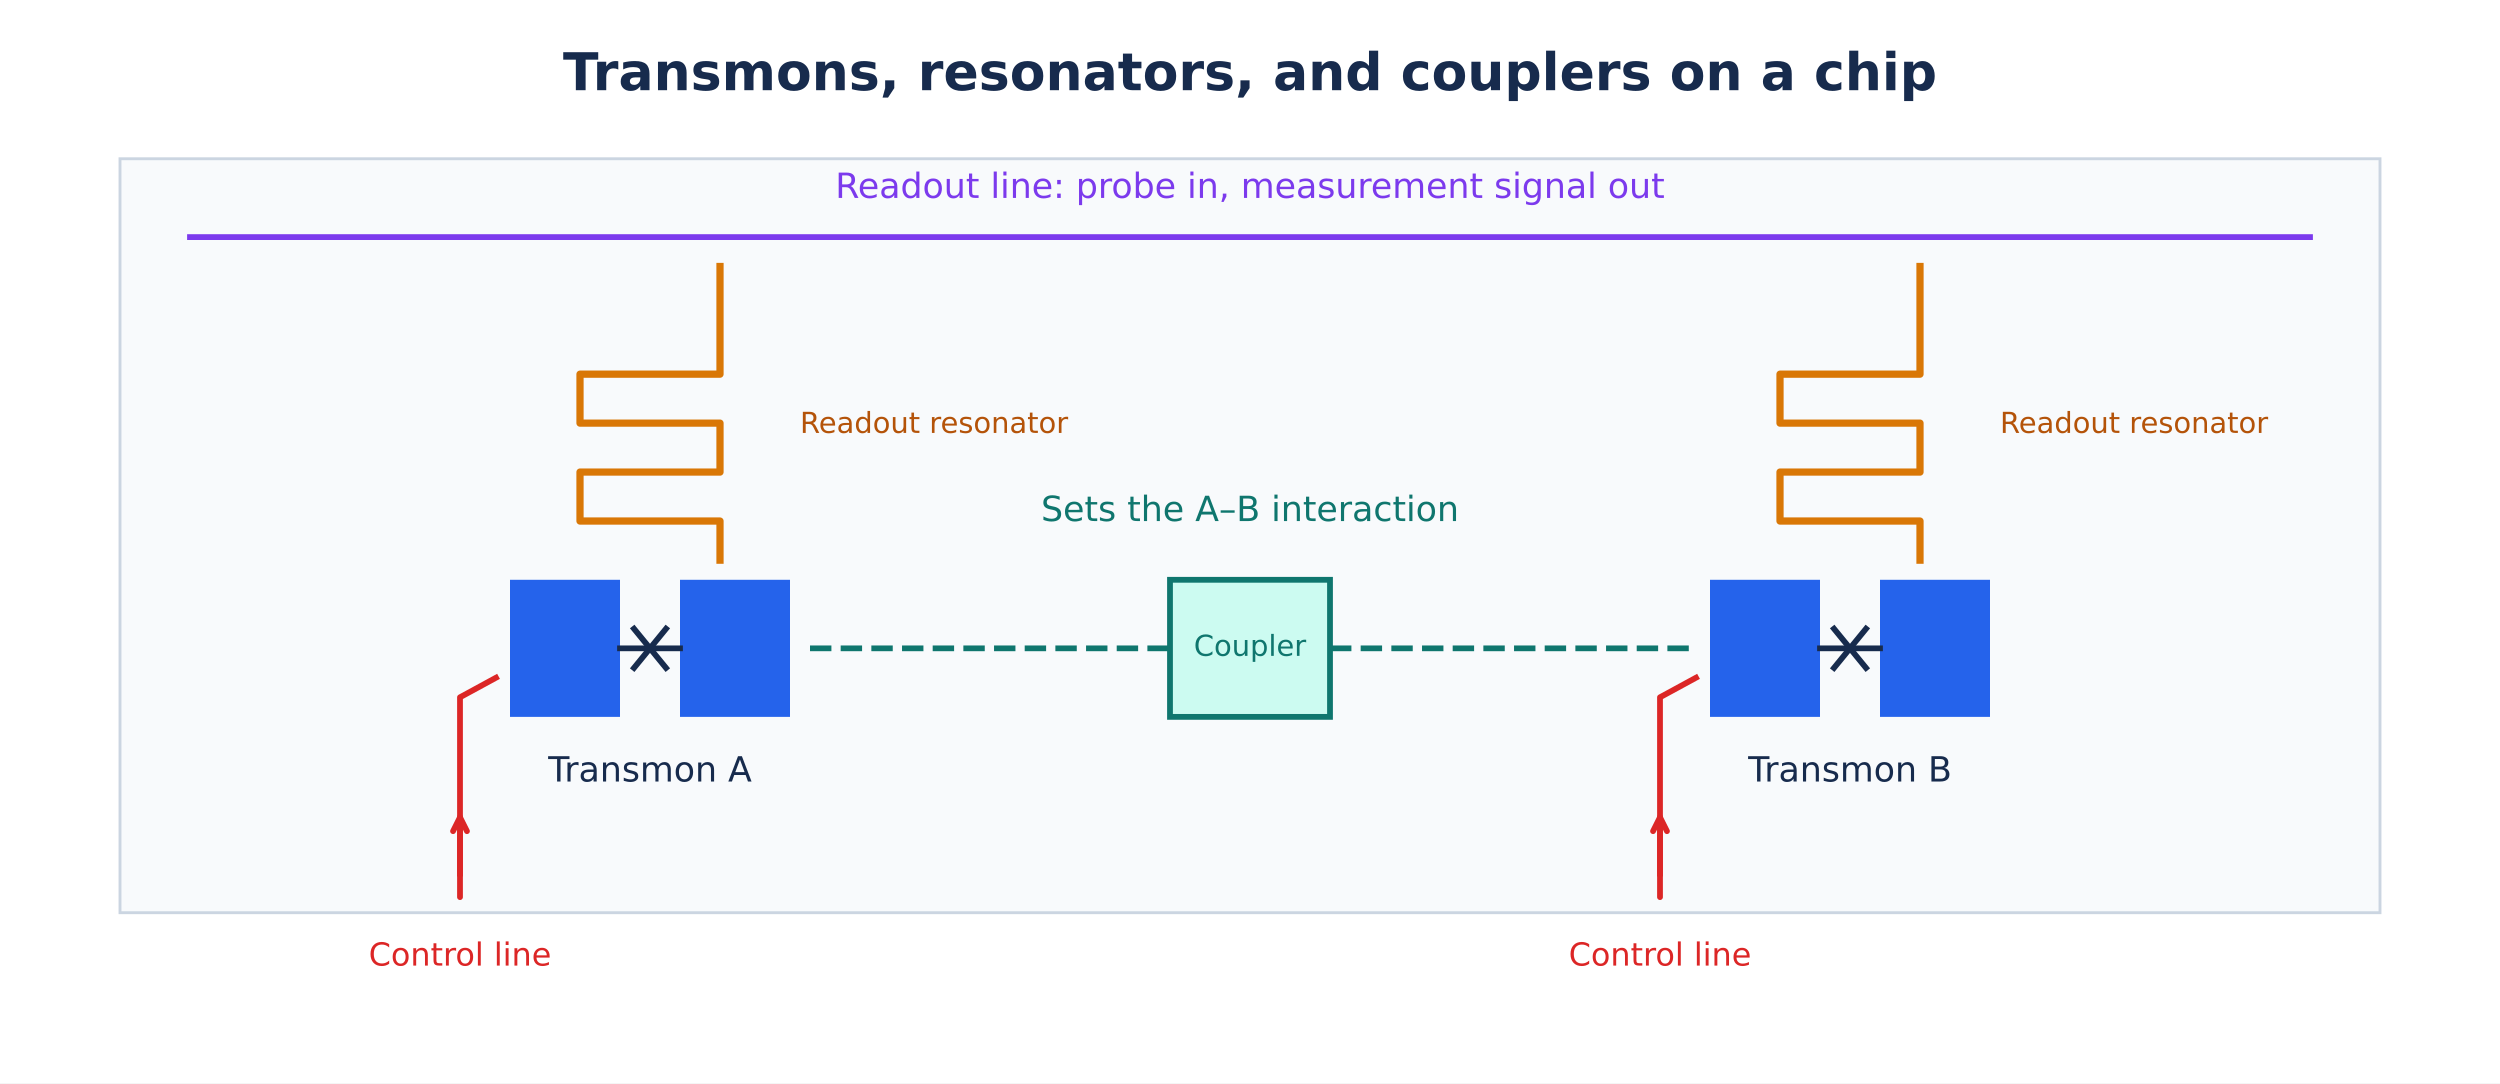
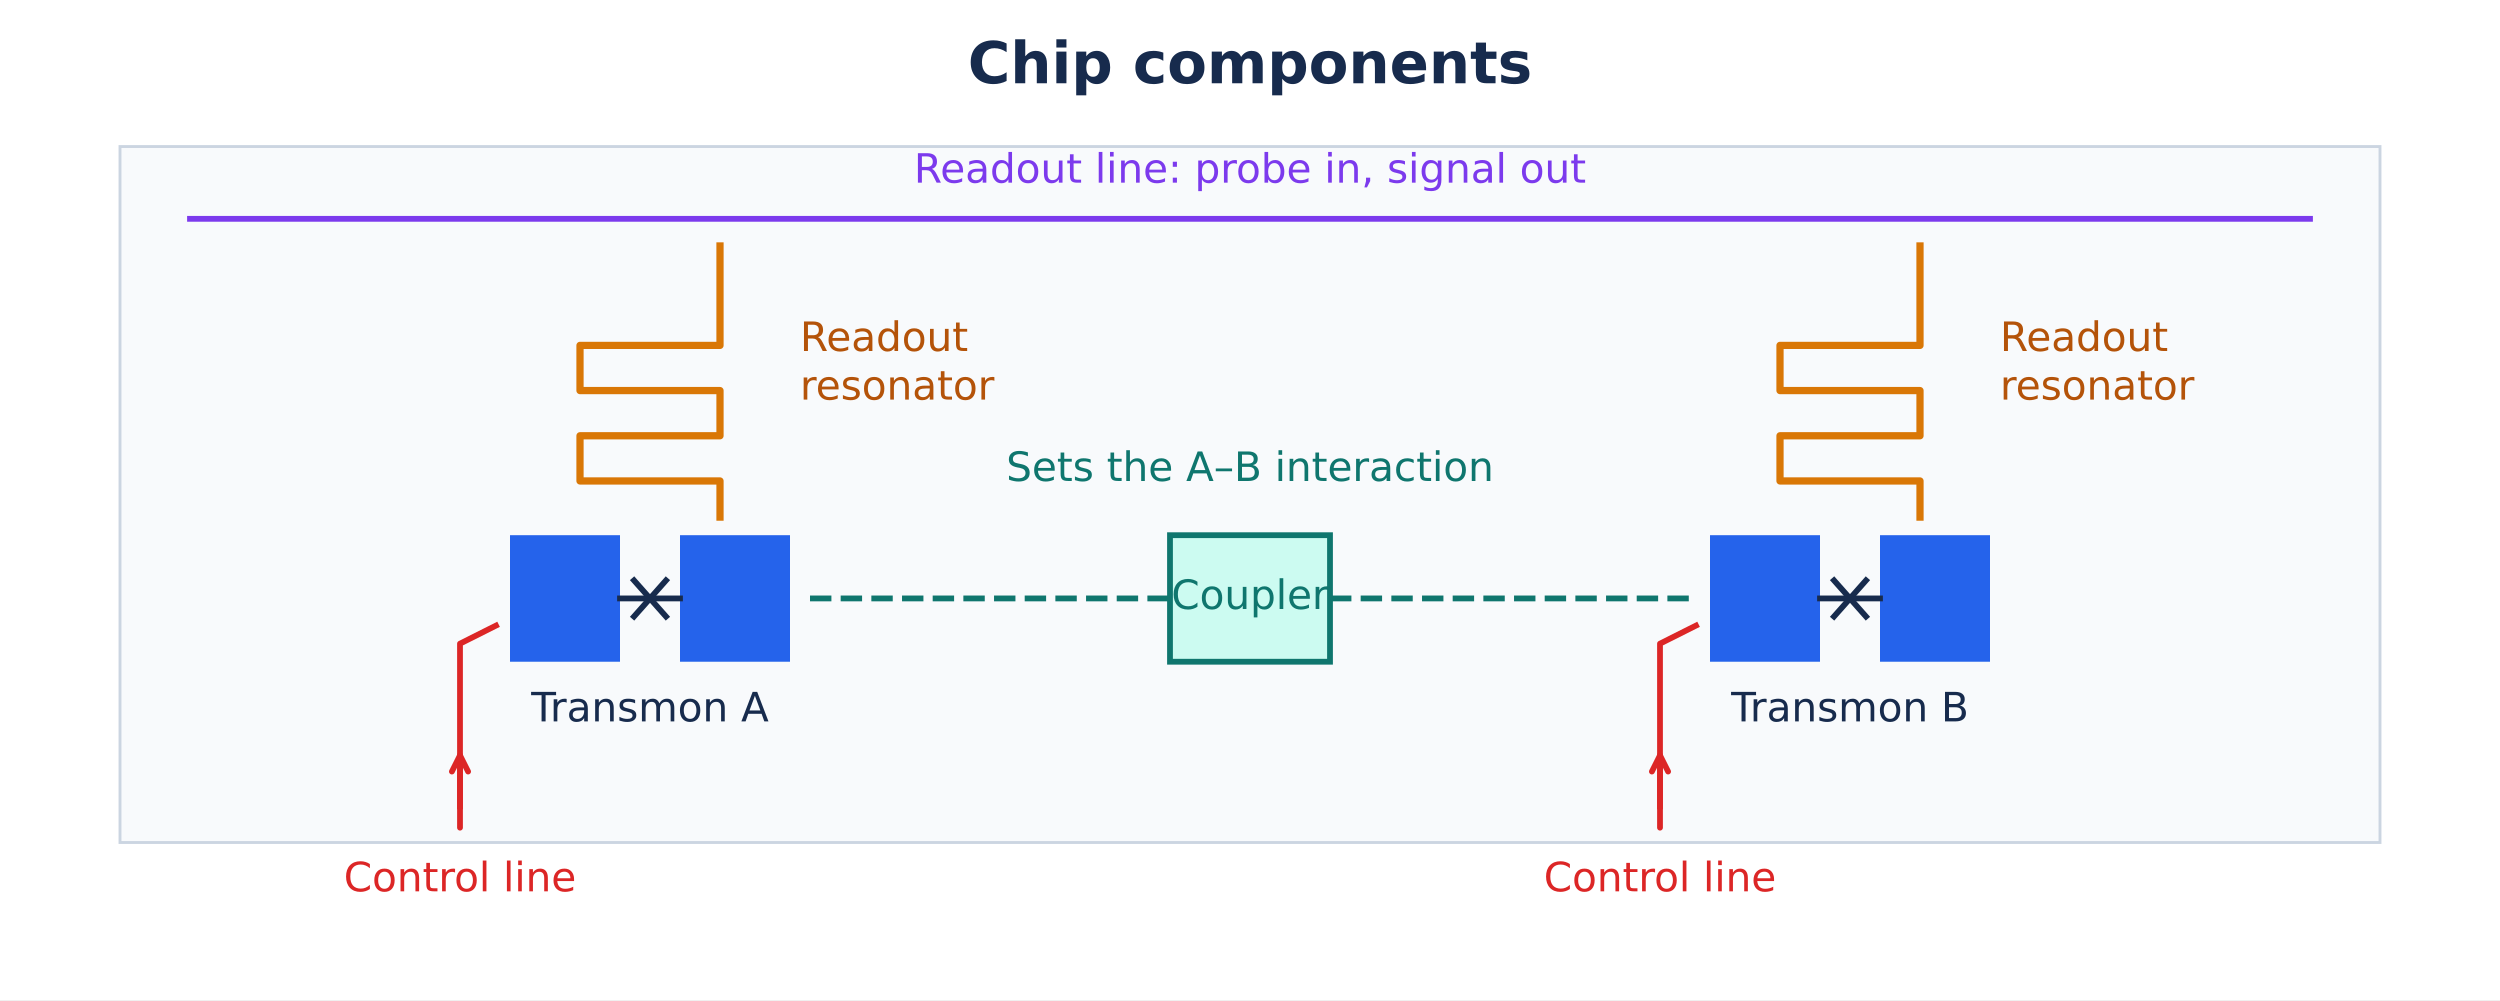
- <svg xmlns="http://www.w3.org/2000/svg" width="864pt" height="374.4pt" viewBox="0 0 864 374.4" version="1.1">
+ <svg xmlns="http://www.w3.org/2000/svg" width="864pt" height="345.6pt" viewBox="0 0 864 345.6" version="1.1">
  <defs>
    <style type="text/css">*{stroke-linejoin: round; stroke-linecap: butt}</style>
  </defs>
  <g id="figure_1">
    <g id="patch_1">
-       <path d="M 0 374.4 L 864 374.4 L 864 0 L 0 0 z " style="fill: #ffffff" />
+       <path d="M 0 345.6 L 864 345.6 L 864 0 L 0 0 z " style="fill: #ffffff" />
    </g>
    <g id="axes_1">
      <g id="patch_2">
-         <path d="M 41.472 315.432 L 822.528 315.432 L 822.528 54.864 L 41.472 54.864 z " clip-path="url(#p541d796080)" style="fill: #f8fafc; stroke: #cbd5e1; stroke-linejoin: miter" />
+         <path d="M 41.472 291.168 L 822.528 291.168 L 822.528 50.644 L 41.472 50.644 z " clip-path="url(#pcd773a584a)" style="fill: #f8fafc; stroke: #cbd5e1; stroke-linejoin: miter" />
      </g>
      <g id="patch_3">
-         <path d="M 176.256 247.752 L 214.272 247.752 L 214.272 200.376 L 176.256 200.376 z " clip-path="url(#p541d796080)" style="fill: #2563eb" />
+         <path d="M 176.256 228.694 L 214.272 228.694 L 214.272 184.962 L 176.256 184.962 z " clip-path="url(#pcd773a584a)" style="fill: #2563eb" />
      </g>
      <g id="patch_4">
-         <path d="M 235.008 247.752 L 273.024 247.752 L 273.024 200.376 L 235.008 200.376 z " clip-path="url(#p541d796080)" style="fill: #2563eb" />
+         <path d="M 235.008 228.694 L 273.024 228.694 L 273.024 184.962 L 235.008 184.962 z " clip-path="url(#pcd773a584a)" style="fill: #2563eb" />
      </g>
      <g id="patch_5">
-         <path d="M 590.976 247.752 L 628.992 247.752 L 628.992 200.376 L 590.976 200.376 z " clip-path="url(#p541d796080)" style="fill: #2563eb" />
+         <path d="M 590.976 228.694 L 628.992 228.694 L 628.992 184.962 L 590.976 184.962 z " clip-path="url(#pcd773a584a)" style="fill: #2563eb" />
      </g>
      <g id="patch_6">
-         <path d="M 649.728 247.752 L 687.744 247.752 L 687.744 200.376 L 649.728 200.376 z " clip-path="url(#p541d796080)" style="fill: #2563eb" />
+         <path d="M 649.728 228.694 L 687.744 228.694 L 687.744 184.962 L 649.728 184.962 z " clip-path="url(#pcd773a584a)" style="fill: #2563eb" />
      </g>
      <g id="patch_7">
-         <path d="M 404.352 247.752 L 459.648 247.752 L 459.648 200.376 L 404.352 200.376 z " clip-path="url(#p541d796080)" style="fill: #ccfbf1; stroke: #0f766e; stroke-width: 2; stroke-linejoin: miter" />
+         <path d="M 404.352 228.694 L 459.648 228.694 L 459.648 184.962 L 404.352 184.962 z " clip-path="url(#pcd773a584a)" style="fill: #ccfbf1; stroke: #0f766e; stroke-width: 2; stroke-linejoin: miter" />
      </g>
      <g id="line2d_1">
-         <path d="M 65.664 81.936 L 798.336 81.936 " clip-path="url(#p541d796080)" style="fill: none; stroke: #7c3aed; stroke-width: 2; stroke-linecap: square" />
+         <path d="M 65.664 75.633 L 798.336 75.633 " clip-path="url(#pcd773a584a)" style="fill: none; stroke: #7c3aed; stroke-width: 2; stroke-linecap: square" />
      </g>
      <g id="line2d_2">
-         <path d="M 214.272 224.064 L 235.008 224.064 " clip-path="url(#p541d796080)" style="fill: none; stroke: #172b4d; stroke-width: 2; stroke-linecap: square" />
+         <path d="M 214.272 206.828 L 235.008 206.828 " clip-path="url(#pcd773a584a)" style="fill: none; stroke: #172b4d; stroke-width: 2; stroke-linecap: square" />
      </g>
      <g id="line2d_3">
-         <path d="M 219.11 230.832 L 230.17 217.296 " clip-path="url(#p541d796080)" style="fill: none; stroke: #172b4d; stroke-width: 2; stroke-linecap: square" />
+         <path d="M 219.11 213.076 L 230.17 200.581 " clip-path="url(#pcd773a584a)" style="fill: none; stroke: #172b4d; stroke-width: 2; stroke-linecap: square" />
      </g>
      <g id="line2d_4">
-         <path d="M 219.11 217.296 L 230.17 230.832 " clip-path="url(#p541d796080)" style="fill: none; stroke: #172b4d; stroke-width: 2; stroke-linecap: square" />
+         <path d="M 219.11 200.581 L 230.17 213.076 " clip-path="url(#pcd773a584a)" style="fill: none; stroke: #172b4d; stroke-width: 2; stroke-linecap: square" />
      </g>
      <g id="line2d_5">
-         <path d="M 248.832 193.608 L 248.832 180.072 L 200.448 180.072 L 200.448 163.152 L 248.832 163.152 L 248.832 146.232 L 200.448 146.232 L 200.448 129.312 L 248.832 129.312 L 248.832 92.088 " clip-path="url(#p541d796080)" style="fill: none; stroke: #d97706; stroke-width: 2.5; stroke-linecap: square" />
+         <path d="M 248.832 178.715 L 248.832 166.22 L 200.448 166.22 L 200.448 150.602 L 248.832 150.602 L 248.832 134.983 L 200.448 134.983 L 200.448 119.365 L 248.832 119.365 L 248.832 85.004 " clip-path="url(#pcd773a584a)" style="fill: none; stroke: #d97706; stroke-width: 2.5; stroke-linecap: square" />
      </g>
      <g id="line2d_6">
-         <path d="M 158.976 301.896 L 158.976 240.984 L 171.418 234.216 " clip-path="url(#p541d796080)" style="fill: none; stroke: #dc2626; stroke-width: 2; stroke-linecap: square" />
+         <path d="M 158.976 278.673 L 158.976 222.447 L 171.418 216.199 " clip-path="url(#pcd773a584a)" style="fill: none; stroke: #dc2626; stroke-width: 2; stroke-linecap: square" />
      </g>
      <g id="line2d_7">
-         <path d="M 628.992 224.064 L 649.728 224.064 " clip-path="url(#p541d796080)" style="fill: none; stroke: #172b4d; stroke-width: 2; stroke-linecap: square" />
+         <path d="M 628.992 206.828 L 649.728 206.828 " clip-path="url(#pcd773a584a)" style="fill: none; stroke: #172b4d; stroke-width: 2; stroke-linecap: square" />
      </g>
      <g id="line2d_8">
-         <path d="M 633.83 230.832 L 644.89 217.296 " clip-path="url(#p541d796080)" style="fill: none; stroke: #172b4d; stroke-width: 2; stroke-linecap: square" />
+         <path d="M 633.83 213.076 L 644.89 200.581 " clip-path="url(#pcd773a584a)" style="fill: none; stroke: #172b4d; stroke-width: 2; stroke-linecap: square" />
      </g>
      <g id="line2d_9">
-         <path d="M 633.83 217.296 L 644.89 230.832 " clip-path="url(#p541d796080)" style="fill: none; stroke: #172b4d; stroke-width: 2; stroke-linecap: square" />
+         <path d="M 633.83 200.581 L 644.89 213.076 " clip-path="url(#pcd773a584a)" style="fill: none; stroke: #172b4d; stroke-width: 2; stroke-linecap: square" />
      </g>
      <g id="line2d_10">
-         <path d="M 663.552 193.608 L 663.552 180.072 L 615.168 180.072 L 615.168 163.152 L 663.552 163.152 L 663.552 146.232 L 615.168 146.232 L 615.168 129.312 L 663.552 129.312 L 663.552 92.088 " clip-path="url(#p541d796080)" style="fill: none; stroke: #d97706; stroke-width: 2.5; stroke-linecap: square" />
+         <path d="M 663.552 178.715 L 663.552 166.22 L 615.168 166.22 L 615.168 150.602 L 663.552 150.602 L 663.552 134.983 L 615.168 134.983 L 615.168 119.365 L 663.552 119.365 L 663.552 85.004 " clip-path="url(#pcd773a584a)" style="fill: none; stroke: #d97706; stroke-width: 2.5; stroke-linecap: square" />
      </g>
      <g id="line2d_11">
-         <path d="M 573.696 301.896 L 573.696 240.984 L 586.138 234.216 " clip-path="url(#p541d796080)" style="fill: none; stroke: #dc2626; stroke-width: 2; stroke-linecap: square" />
+         <path d="M 573.696 278.673 L 573.696 222.447 L 586.138 216.199 " clip-path="url(#pcd773a584a)" style="fill: none; stroke: #dc2626; stroke-width: 2; stroke-linecap: square" />
      </g>
      <g id="line2d_12">
-         <path d="M 279.936 224.064 L 404.352 224.064 " clip-path="url(#p541d796080)" style="fill: none; stroke-dasharray: 7.4,3.2; stroke-dashoffset: 0; stroke: #0f766e; stroke-width: 2" />
+         <path d="M 279.936 206.828 L 404.352 206.828 " clip-path="url(#pcd773a584a)" style="fill: none; stroke-dasharray: 7.4,3.2; stroke-dashoffset: 0; stroke: #0f766e; stroke-width: 2" />
      </g>
      <g id="line2d_13">
-         <path d="M 459.648 224.064 L 584.064 224.064 " clip-path="url(#p541d796080)" style="fill: none; stroke-dasharray: 7.4,3.2; stroke-dashoffset: 0; stroke: #0f766e; stroke-width: 2" />
+         <path d="M 459.648 206.828 L 584.064 206.828 " clip-path="url(#pcd773a584a)" style="fill: none; stroke-dasharray: 7.4,3.2; stroke-dashoffset: 0; stroke: #0f766e; stroke-width: 2" />
      </g>
      <g id="text_1">
-         <text style="font-weight: 700; font-size: 18px; font-family: 'DejaVu Sans'; text-anchor: middle; fill: #172b4d" x="432" y="31.176" transform="rotate(-0 432 31.176)">Transmons, resonators, and couplers on a chip</text>
+         <text style="font-weight: 700; font-size: 20px; font-family: 'DejaVu Sans'; text-anchor: middle; fill: #172b4d" x="432" y="28.778" transform="rotate(-0 432 28.77785)">Chip components</text>
      </g>
      <g id="text_2">
-         <text style="font-size: 12px; font-family: 'DejaVu Sans'; text-anchor: middle; fill: #7c3aed" x="432" y="68.4" transform="rotate(-0 432 68.4)">Readout line: probe in, measurement signal out</text>
+         <text style="font-size: 14px; font-family: 'DejaVu Sans'; text-anchor: middle; fill: #7c3aed" x="432" y="63.138" transform="rotate(-0 432 63.13846)">Readout line: probe in, signal out</text>
      </g>
      <g id="text_3">
-         <text style="font-size: 12px; font-family: 'DejaVu Sans'; text-anchor: middle; fill: #172b4d" x="224.64" y="270.086" transform="rotate(-0 224.64 270.0864)">Transmon A</text>
+         <text style="font-size: 14px; font-family: 'DejaVu Sans'; text-anchor: middle; fill: #172b4d" x="224.64" y="249.311" transform="rotate(-0 224.64 249.3105)">Transmon A</text>
      </g>
      <g id="text_4">
-         <text style="font-size: 10px; font-family: 'DejaVu Sans'; text-anchor: start; fill: #b45309" x="276.48" y="149.616" transform="rotate(-0 276.48 149.616)">Readout resonator</text>
+         <text style="font-size: 14px; font-family: 'DejaVu Sans'; fill: #b45309" transform="translate(276.48 121.3043)">Readout</text>
+         <text style="font-size: 14px; font-family: 'DejaVu Sans'; fill: #b45309" transform="translate(276.48 138.1071)">resonator</text>
      </g>
      <g id="patch_8">
-         <path d="M 158.976 310.045 Q 158.976 295.127 158.976 282.446 " style="fill: none; stroke: #dc2626; stroke-width: 2; stroke-linecap: round" />
-         <path d="M 156.576 287.246 L 158.976 282.446 L 161.376 287.246 " style="fill: none; stroke: #dc2626; stroke-width: 2; stroke-linecap: round" />
+         <path d="M 158.976 286.042 Q 158.976 272.426 158.976 261.046 " style="fill: none; stroke: #dc2626; stroke-width: 2; stroke-linecap: round" />
+         <path d="M 156.176 266.646 L 158.976 261.046 L 161.776 266.646 " style="fill: none; stroke: #dc2626; stroke-width: 2; stroke-linecap: round" />
      </g>
      <g id="text_5">
-         <text style="font-size: 11px; font-family: 'DejaVu Sans'; text-anchor: middle; fill: #dc2626" x="158.976" y="333.706" transform="rotate(-0 158.976 333.7056)">Control line</text>
+         <text style="font-size: 14px; font-family: 'DejaVu Sans'; text-anchor: middle; fill: #dc2626" x="158.976" y="308.036" transform="rotate(-0 158.976 308.0359)">Control line</text>
      </g>
      <g id="text_6">
-         <text style="font-size: 12px; font-family: 'DejaVu Sans'; text-anchor: middle; fill: #172b4d" x="639.36" y="270.086" transform="rotate(-0 639.36 270.0864)">Transmon B</text>
+         <text style="font-size: 14px; font-family: 'DejaVu Sans'; text-anchor: middle; fill: #172b4d" x="639.36" y="249.311" transform="rotate(-0 639.36 249.3105)">Transmon B</text>
      </g>
      <g id="text_7">
-         <text style="font-size: 10px; font-family: 'DejaVu Sans'; text-anchor: start; fill: #b45309" x="691.2" y="149.616" transform="rotate(-0 691.2 149.616)">Readout resonator</text>
+         <text style="font-size: 14px; font-family: 'DejaVu Sans'; fill: #b45309" transform="translate(691.2 121.3043)">Readout</text>
+         <text style="font-size: 14px; font-family: 'DejaVu Sans'; fill: #b45309" transform="translate(691.2 138.1071)">resonator</text>
      </g>
      <g id="patch_9">
-         <path d="M 573.696 310.045 Q 573.696 295.127 573.696 282.446 " style="fill: none; stroke: #dc2626; stroke-width: 2; stroke-linecap: round" />
-         <path d="M 571.296 287.246 L 573.696 282.446 L 576.096 287.246 " style="fill: none; stroke: #dc2626; stroke-width: 2; stroke-linecap: round" />
+         <path d="M 573.696 286.042 Q 573.696 272.426 573.696 261.046 " style="fill: none; stroke: #dc2626; stroke-width: 2; stroke-linecap: round" />
+         <path d="M 570.896 266.646 L 573.696 261.046 L 576.496 266.646 " style="fill: none; stroke: #dc2626; stroke-width: 2; stroke-linecap: round" />
      </g>
      <g id="text_8">
-         <text style="font-size: 11px; font-family: 'DejaVu Sans'; text-anchor: middle; fill: #dc2626" x="573.696" y="333.706" transform="rotate(-0 573.696 333.7056)">Control line</text>
+         <text style="font-size: 14px; font-family: 'DejaVu Sans'; text-anchor: middle; fill: #dc2626" x="573.696" y="308.036" transform="rotate(-0 573.696 308.0359)">Control line</text>
      </g>
      <g id="text_9">
-         <text style="font-size: 10px; font-family: 'DejaVu Sans'; text-anchor: middle; fill: #0f766e" x="432" y="226.662" transform="rotate(-0 432 226.662)">Coupler</text>
+         <text style="font-size: 14px; font-family: 'DejaVu Sans'; text-anchor: middle; fill: #0f766e" x="432" y="210.466" transform="rotate(-0 432 210.4656)">Coupler</text>
      </g>
      <g id="text_10">
-         <text style="font-size: 12px; font-family: 'DejaVu Sans'; text-anchor: middle; fill: #0f766e" x="432" y="180.072" transform="rotate(-0 432 180.072)">Sets the A–B interaction</text>
+         <text style="font-size: 14px; font-family: 'DejaVu Sans'; text-anchor: middle; fill: #0f766e" x="432" y="166.22" transform="rotate(-0 432 166.2203)">Sets the A–B interaction</text>
      </g>
    </g>
  </g>
  <defs>
-     <clipPath id="p541d796080">
-       <rect x="17.28" y="7.488" width="829.44" height="351.936" />
+     <clipPath id="pcd773a584a">
+       <rect x="17.28" y="6.912" width="829.44" height="324.864" />
    </clipPath>
  </defs>
</svg>
